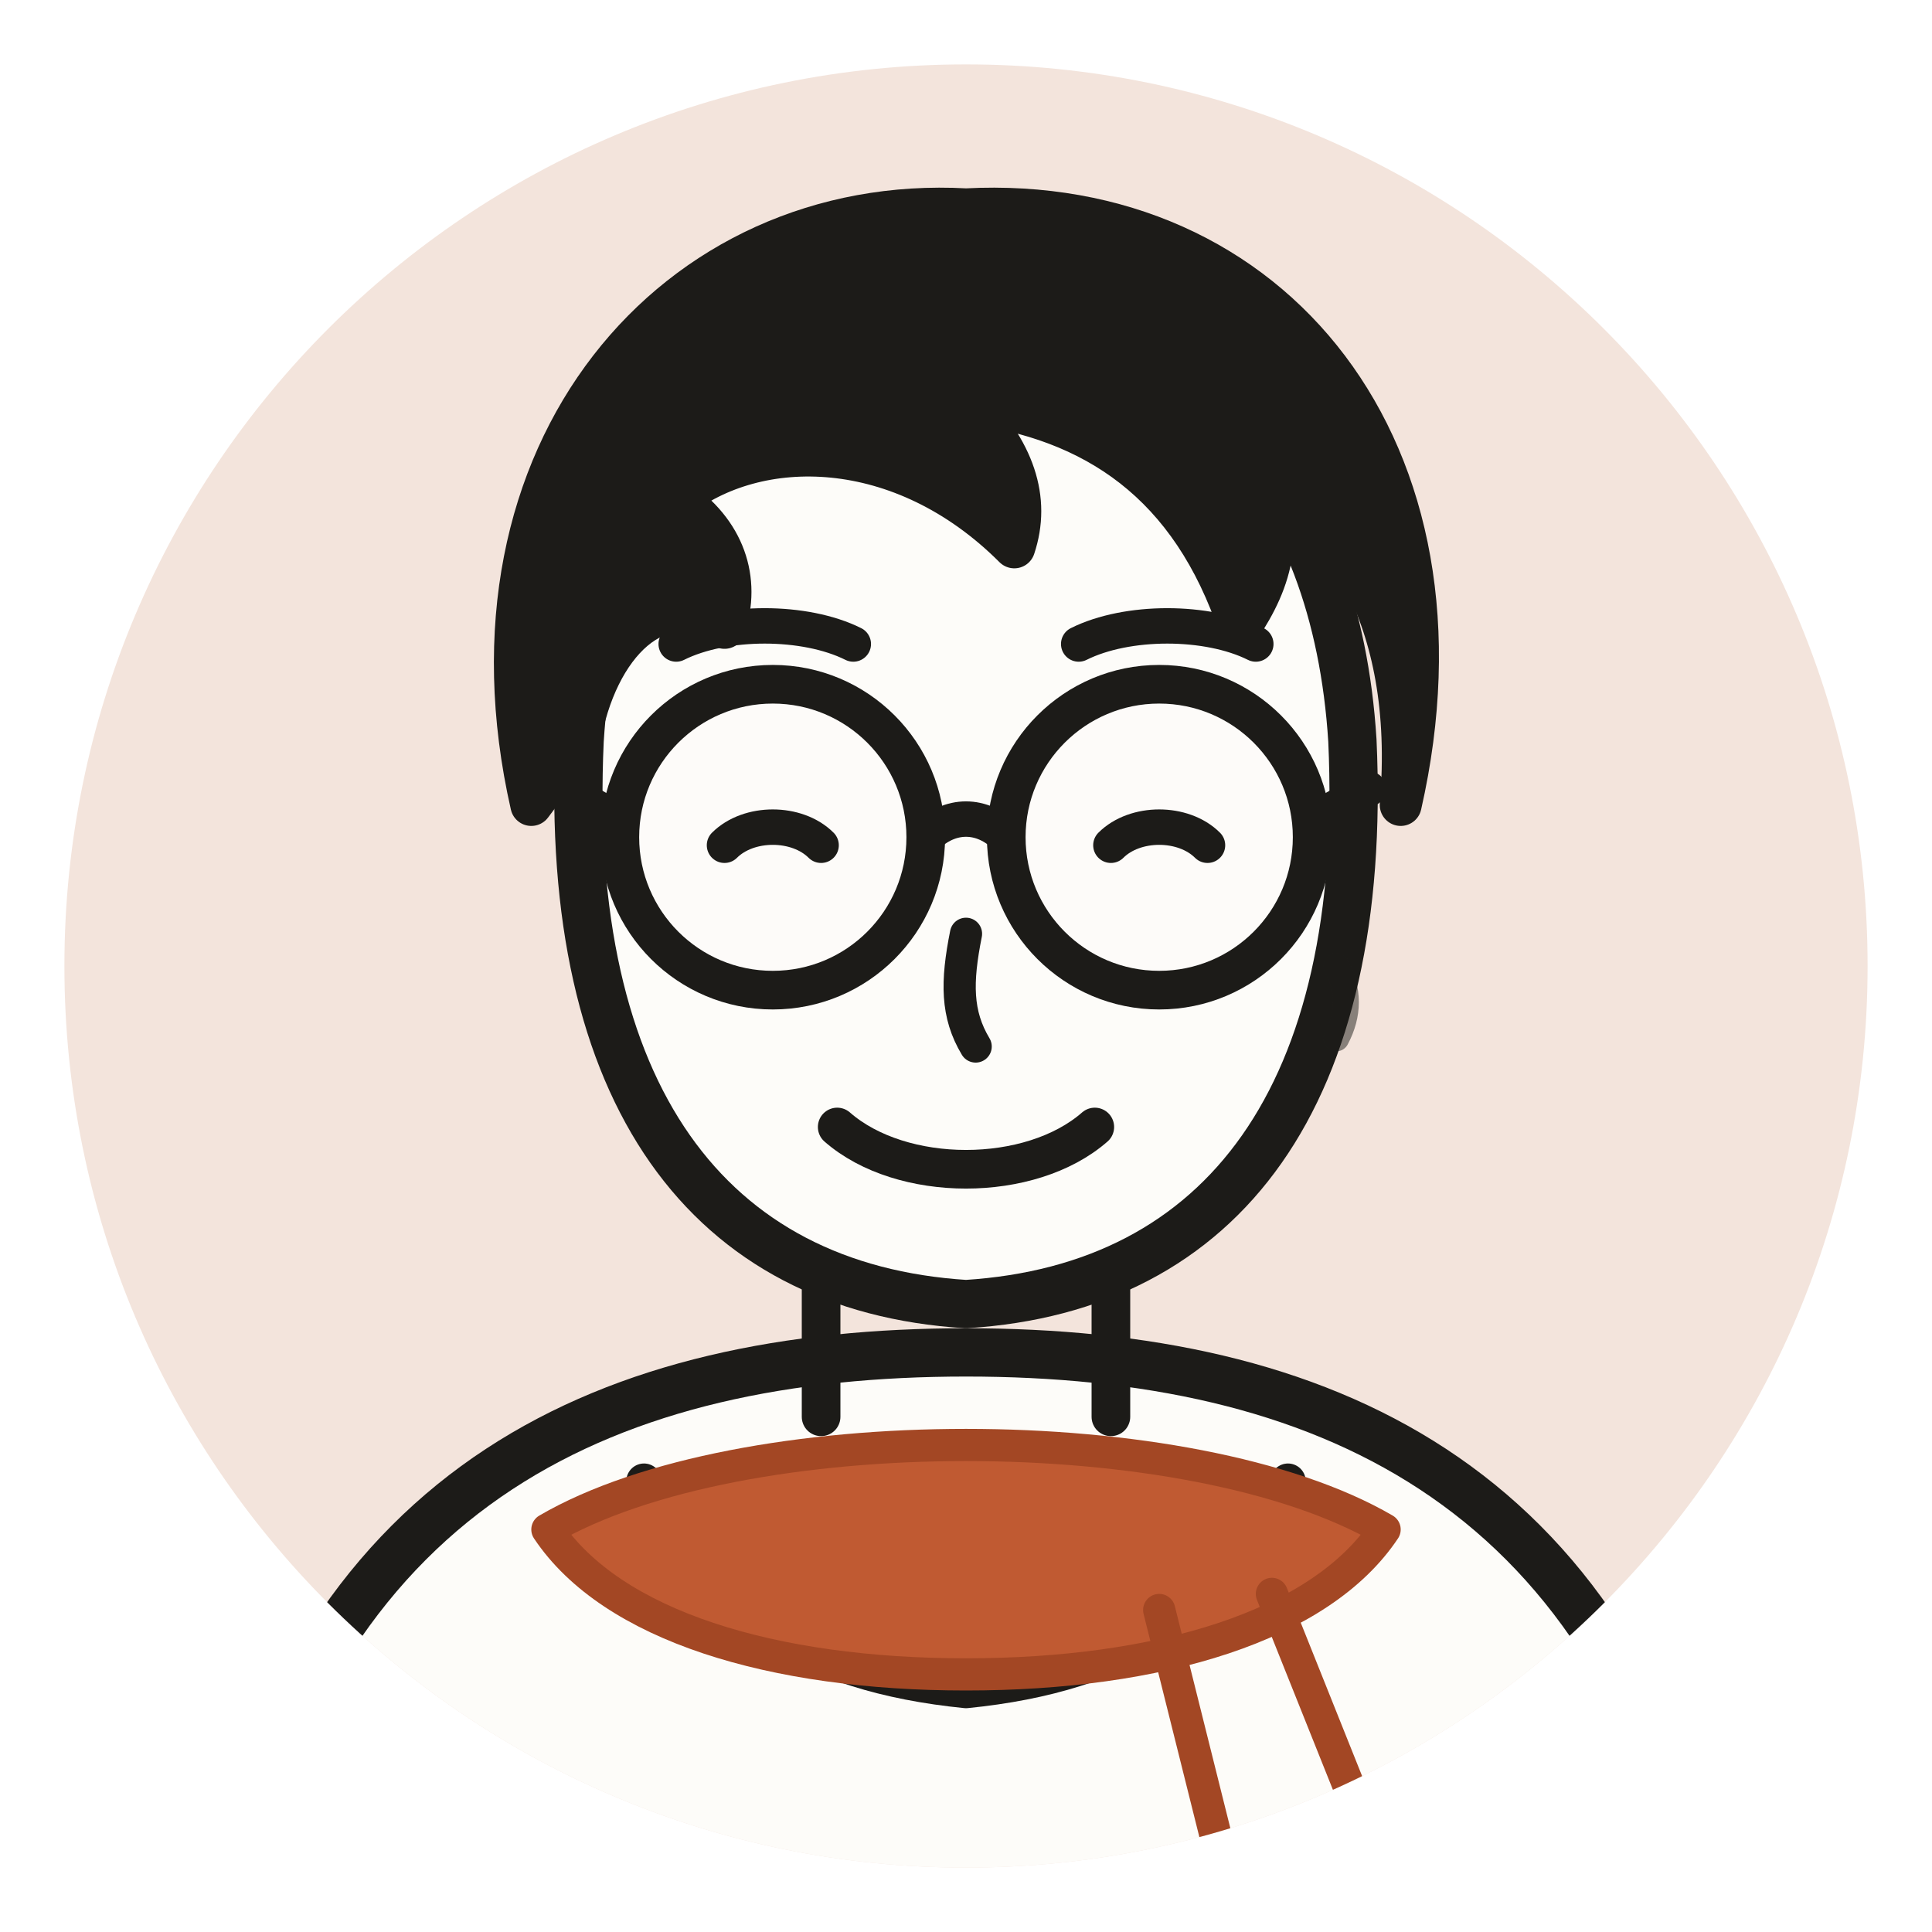
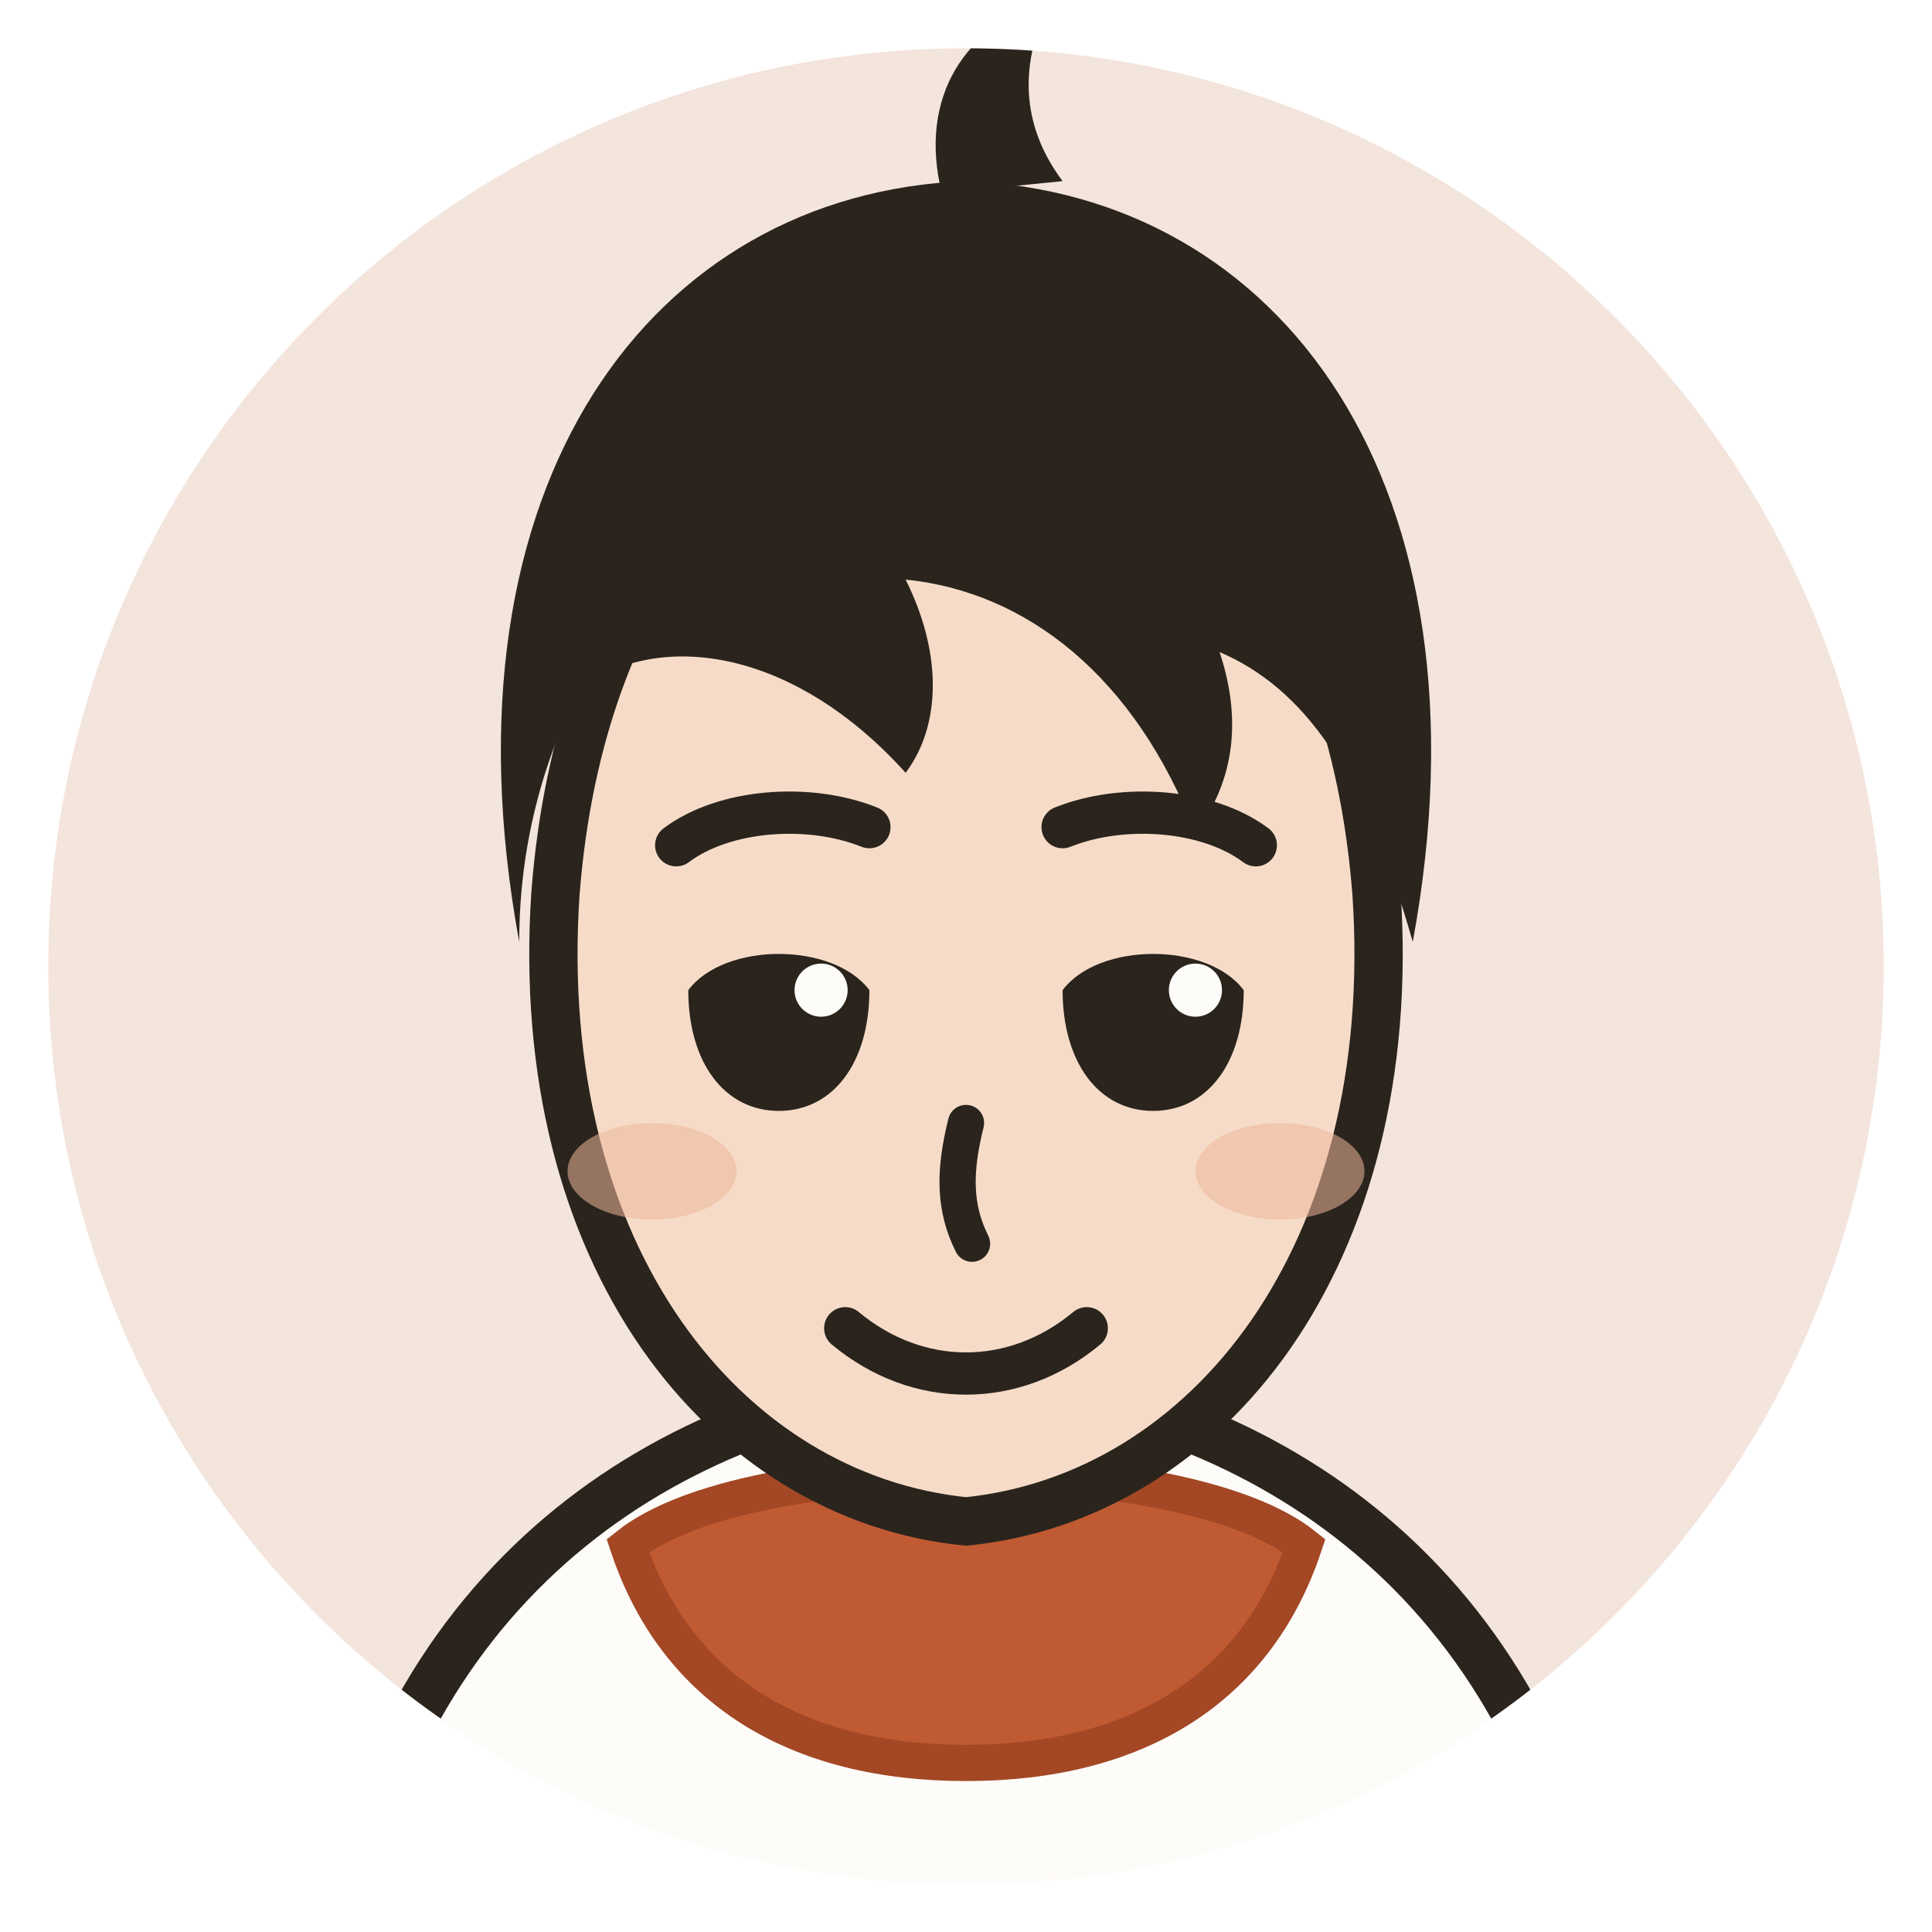
- <svg xmlns="http://www.w3.org/2000/svg" width="120" height="120" viewBox="0 0 120 120">
+ <svg xmlns="http://www.w3.org/2000/svg" width="160" height="160" viewBox="0 0 160 160">
  <defs>
    <clipPath id="c">
-       <circle cx="60" cy="60" r="56" />
+       <circle cx="80" cy="80" r="76" />
    </clipPath>
  </defs>
-   <circle cx="60" cy="60" r="56" fill="#F3E4DC" />
-   <g clip-path="url(#c)" fill="none" stroke="#1C1B18" stroke-linecap="round" stroke-linejoin="round">
-     <path d="M14 118 C 20 92, 38 84, 60 84 C 82 84, 100 92, 106 118" stroke-width="3" fill="#FDFCF9" />
-     <path d="M40 92 C 44 100, 50 104, 60 105 C 70 104, 76 100, 80 92" stroke-width="2.2" />
-     <path d="M34 95 C 46 88, 74 88, 86 95 C 82 101, 72 104, 60 104 C 48 104, 38 101, 34 95 Z" fill="#C05A32" stroke="#A34724" stroke-width="2" />
-     <path d="M72 100 L 76 116 M79 99 L 85 114" stroke="#A34724" stroke-width="2" />
-     <path d="M51 74 L 51 88 M69 74 L 69 88" stroke-width="2.4" />
-     <path d="M36 46 C 35 68, 44 80, 60 81 C 76 80, 85 68, 84 46 C 83 30, 74 20, 60 20 C 46 20, 37 30, 36 46 Z" stroke-width="3" fill="#FDFCF9" />
-     <path d="M33 50 C 28 28, 42 12, 60 13 C 79 12, 92 28, 87 50 C 88 38, 83 32, 78 28 C 80 33, 79 36, 77 39 C 74 30, 68 26, 60 25 C 63 28, 64 31, 63 34 C 56 27, 47 27, 42 31 C 45 33, 46 36, 45 39 C 41 36, 37 40, 36 46 Z" stroke-width="2.6" fill="#1C1B18" />
-     <path d="M50 16 C 54 13, 66 12, 71 16" stroke-width="2.2" />
-     <circle cx="48" cy="52" r="9.5" stroke-width="2.4" fill="#FDFCF9" fill-opacity="0.45" />
-     <circle cx="72" cy="52" r="9.5" stroke-width="2.4" fill="#FDFCF9" fill-opacity="0.45" />
-     <path d="M57.5 52 C 59 50.5, 61 50.5, 62.5 52" stroke-width="2.2" />
-     <path d="M38.5 51 L 35 49 M81.5 51 L 85 49" stroke-width="2.2" />
-     <path d="M45 52.5 C 46.5 51, 49.5 51, 51 52.5" stroke-width="2.2" />
-     <path d="M69 52.5 C 70.5 51, 73.5 51, 75 52.5" stroke-width="2.2" />
-     <path d="M42 40 C 45 38.5, 50 38.5, 53 40" stroke-width="2.2" />
-     <path d="M67 40 C 70 38.5, 75 38.5, 78 40" stroke-width="2.2" />
-     <path d="M60 58 C 59.4 61, 59.4 63, 60.6 65" stroke-width="2" />
-     <path d="M52 70 C 56 73.5, 64 73.5, 68 70" stroke-width="2.4" />
-     <path d="M83 60 C 83.8 61.5, 83.8 63, 83 64.5" stroke-width="1.6" opacity="0.5" />
+   <circle cx="80" cy="80" r="76" fill="#F3E4DC" />
+   <g clip-path="url(#c)">
+     <path d="M28 160 C 34 130, 56 116, 80 114 C 104 116, 126 130, 132 160 Z" fill="#FDFCF9" stroke="#2A241D" stroke-width="4" />
+     <path d="M52 128 C 62 120, 98 120, 108 128 C 104 140, 94 146, 80 146 C 66 146, 56 140, 52 128 Z" fill="#C05A32" stroke="#A34724" stroke-width="3" />
+     <path d="M46 74 C 44 104, 60 124, 80 126 C 100 124, 116 104, 114 74 C 112 48, 98 32, 80 31 C 62 32, 48 48, 46 74 Z" fill="#F6DCC8" stroke="#2A241D" stroke-width="4" />
+     <path d="M43 78 C 36 40, 54 16, 80 15 C 106 16, 124 40, 117 78 C 113 64, 108 57, 101 54 C 103 60, 102 65, 99 69 C 94 56, 85 49, 75 48 C 78 54, 78 60, 75 64 C 66 54, 55 52, 48 57 C 45 63, 43 70, 43 78 Z" fill="#2A241D" />
+     <path d="M78 16 C 76 8, 80 2, 87 0 C 84 6, 85 11, 88 15" fill="#2A241D" />
+     <path d="M56 70 C 60 67, 67 66.5, 72 68.5" stroke="#2A241D" stroke-width="3.5" stroke-linecap="round" fill="none" />
+     <path d="M88 68.5 C 93 66.5, 100 67, 104 70" stroke="#2A241D" stroke-width="3.5" stroke-linecap="round" fill="none" />
+     <path d="M57 82 C 60 78, 69 78, 72 82 C 72 88, 69 92, 64.5 92 C 60 92, 57 88, 57 82 Z" fill="#2A241D" />
+     <circle cx="68" cy="82" r="2.2" fill="#FDFCF9" />
+     <path d="M88 82 C 91 78, 100 78, 103 82 C 103 88, 100 92, 95.5 92 C 91 92, 88 88, 88 82 Z" fill="#2A241D" />
+     <circle cx="99" cy="82" r="2.2" fill="#FDFCF9" />
+     <ellipse cx="54" cy="97" rx="7" ry="4" fill="#EFB79B" opacity="0.55" />
+     <ellipse cx="106" cy="97" rx="7" ry="4" fill="#EFB79B" opacity="0.55" />
+     <path d="M80 93 C 79 97, 79 100, 80.5 103" stroke="#2A241D" stroke-width="3" stroke-linecap="round" fill="none" />
+     <path d="M70 110 C 76 115, 84 115, 90 110" stroke="#2A241D" stroke-width="3.5" stroke-linecap="round" fill="none" />
  </g>
</svg>
